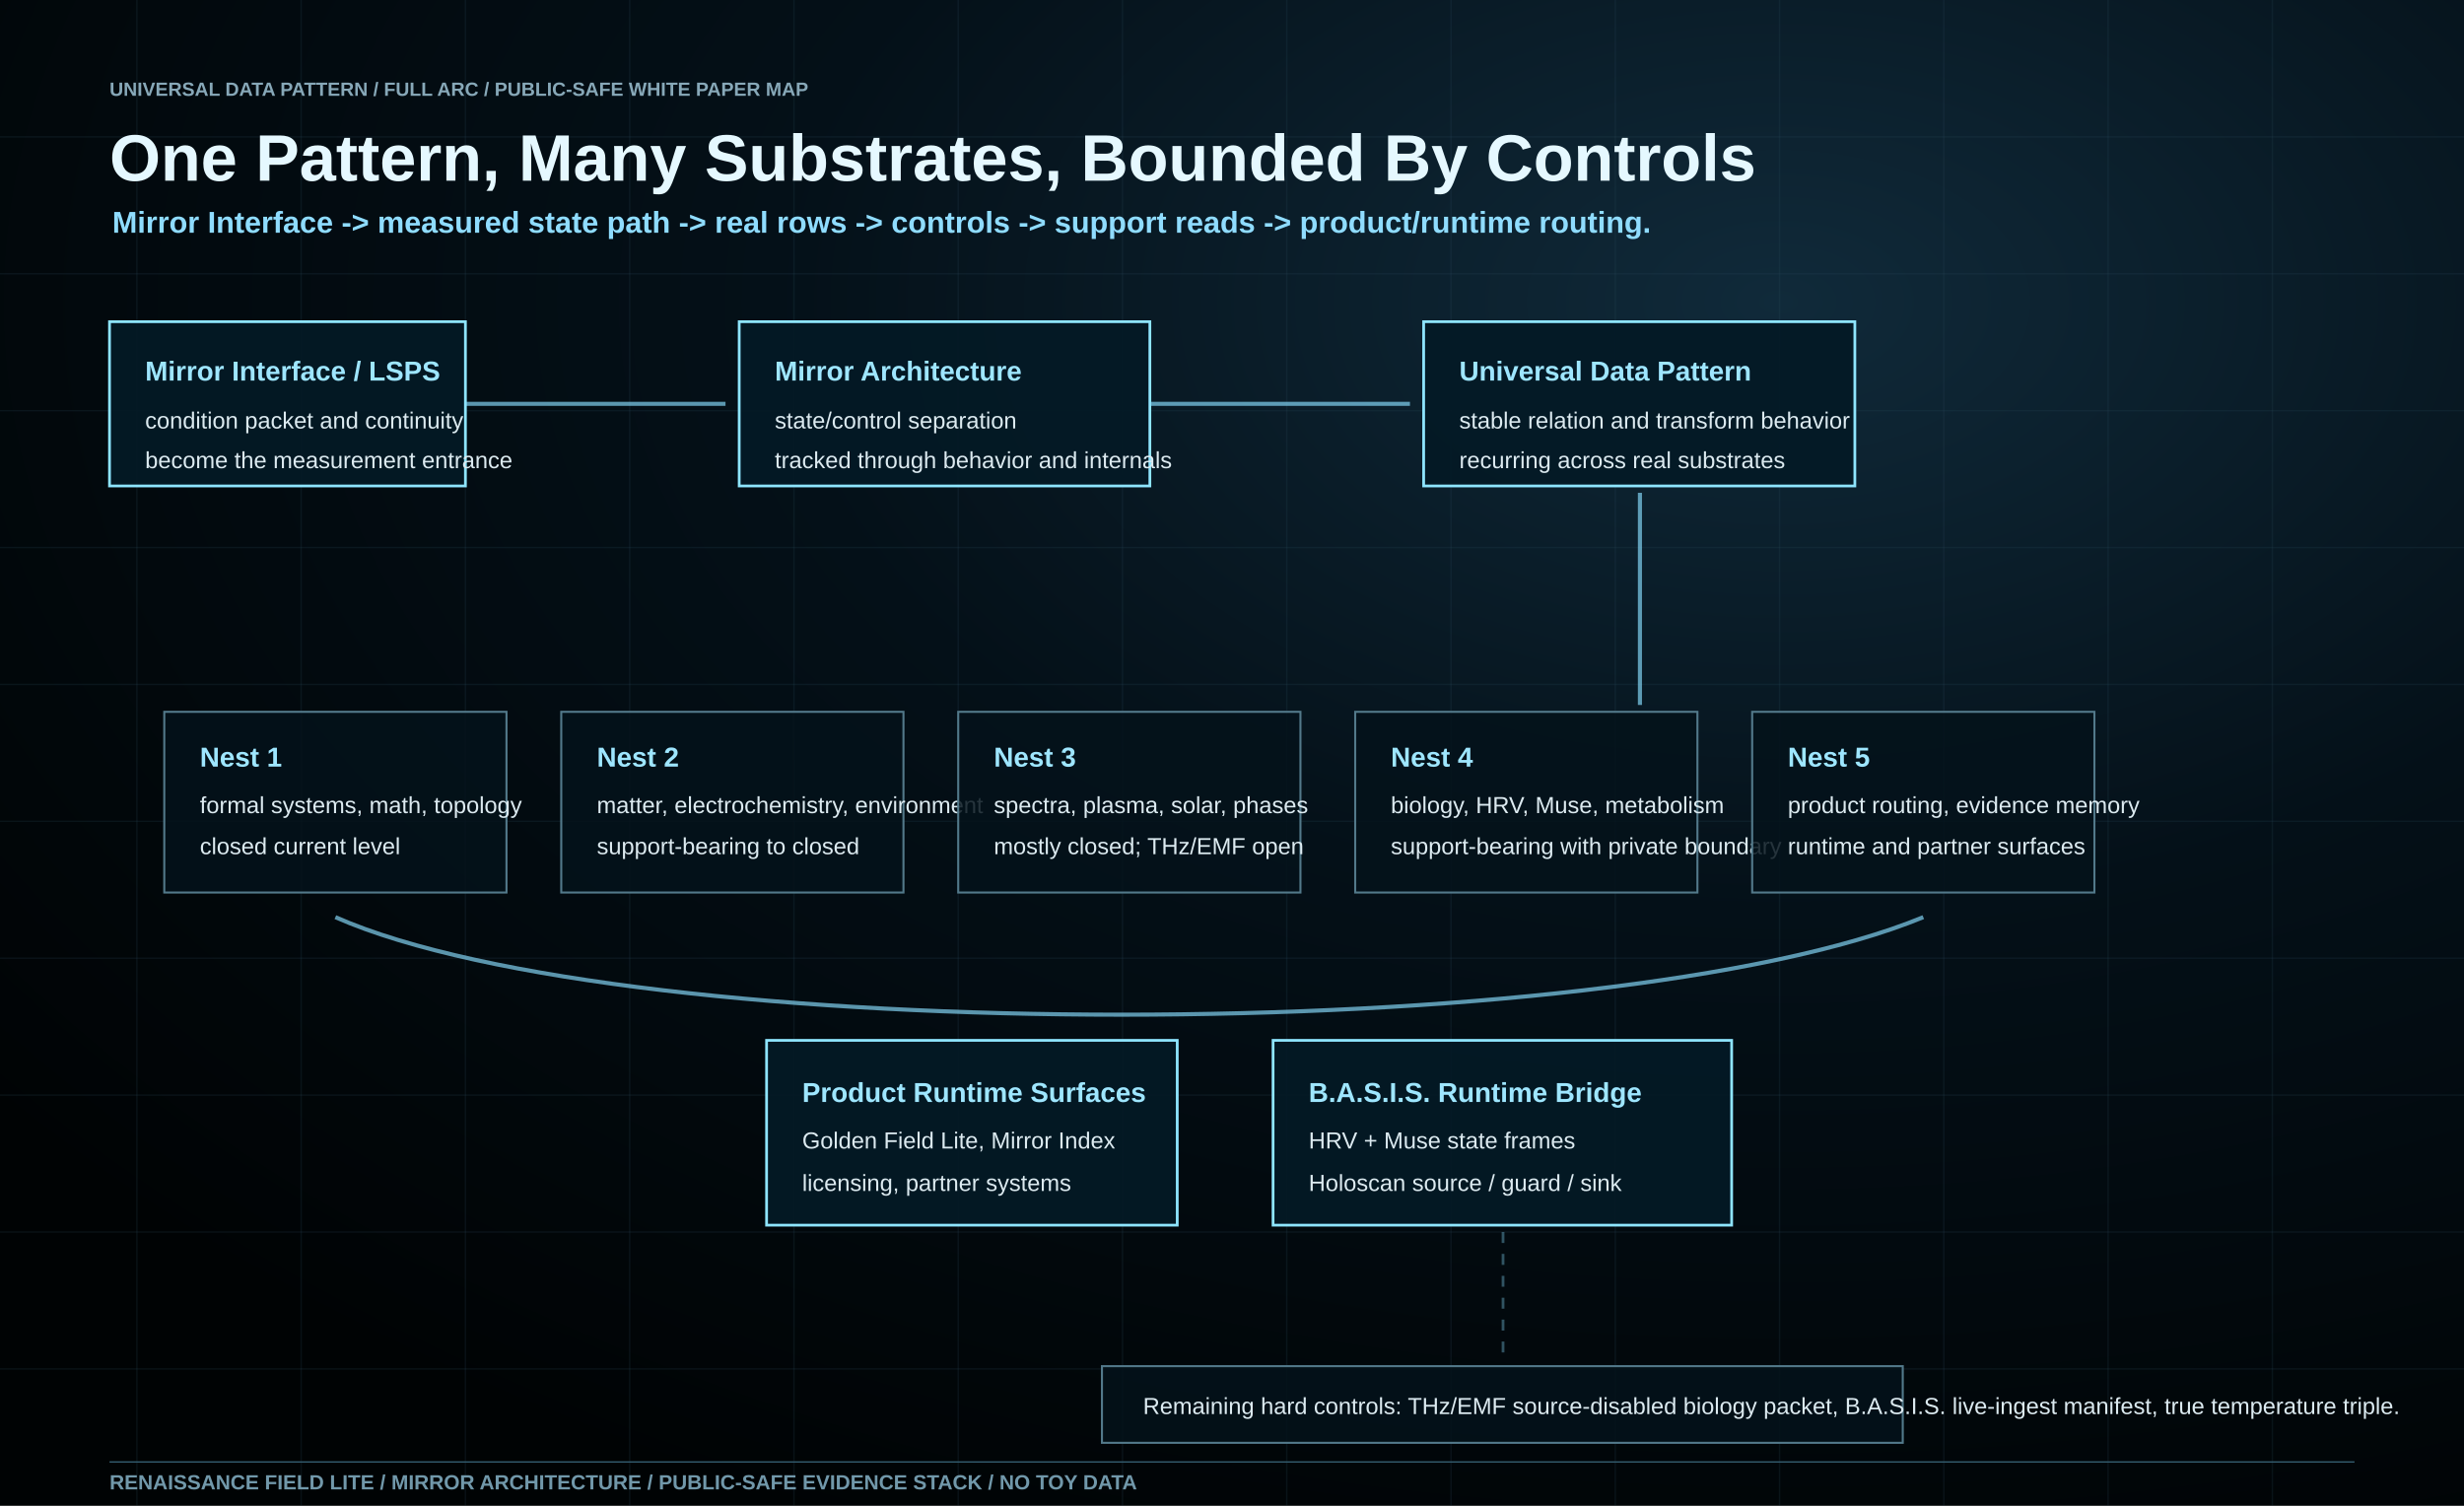
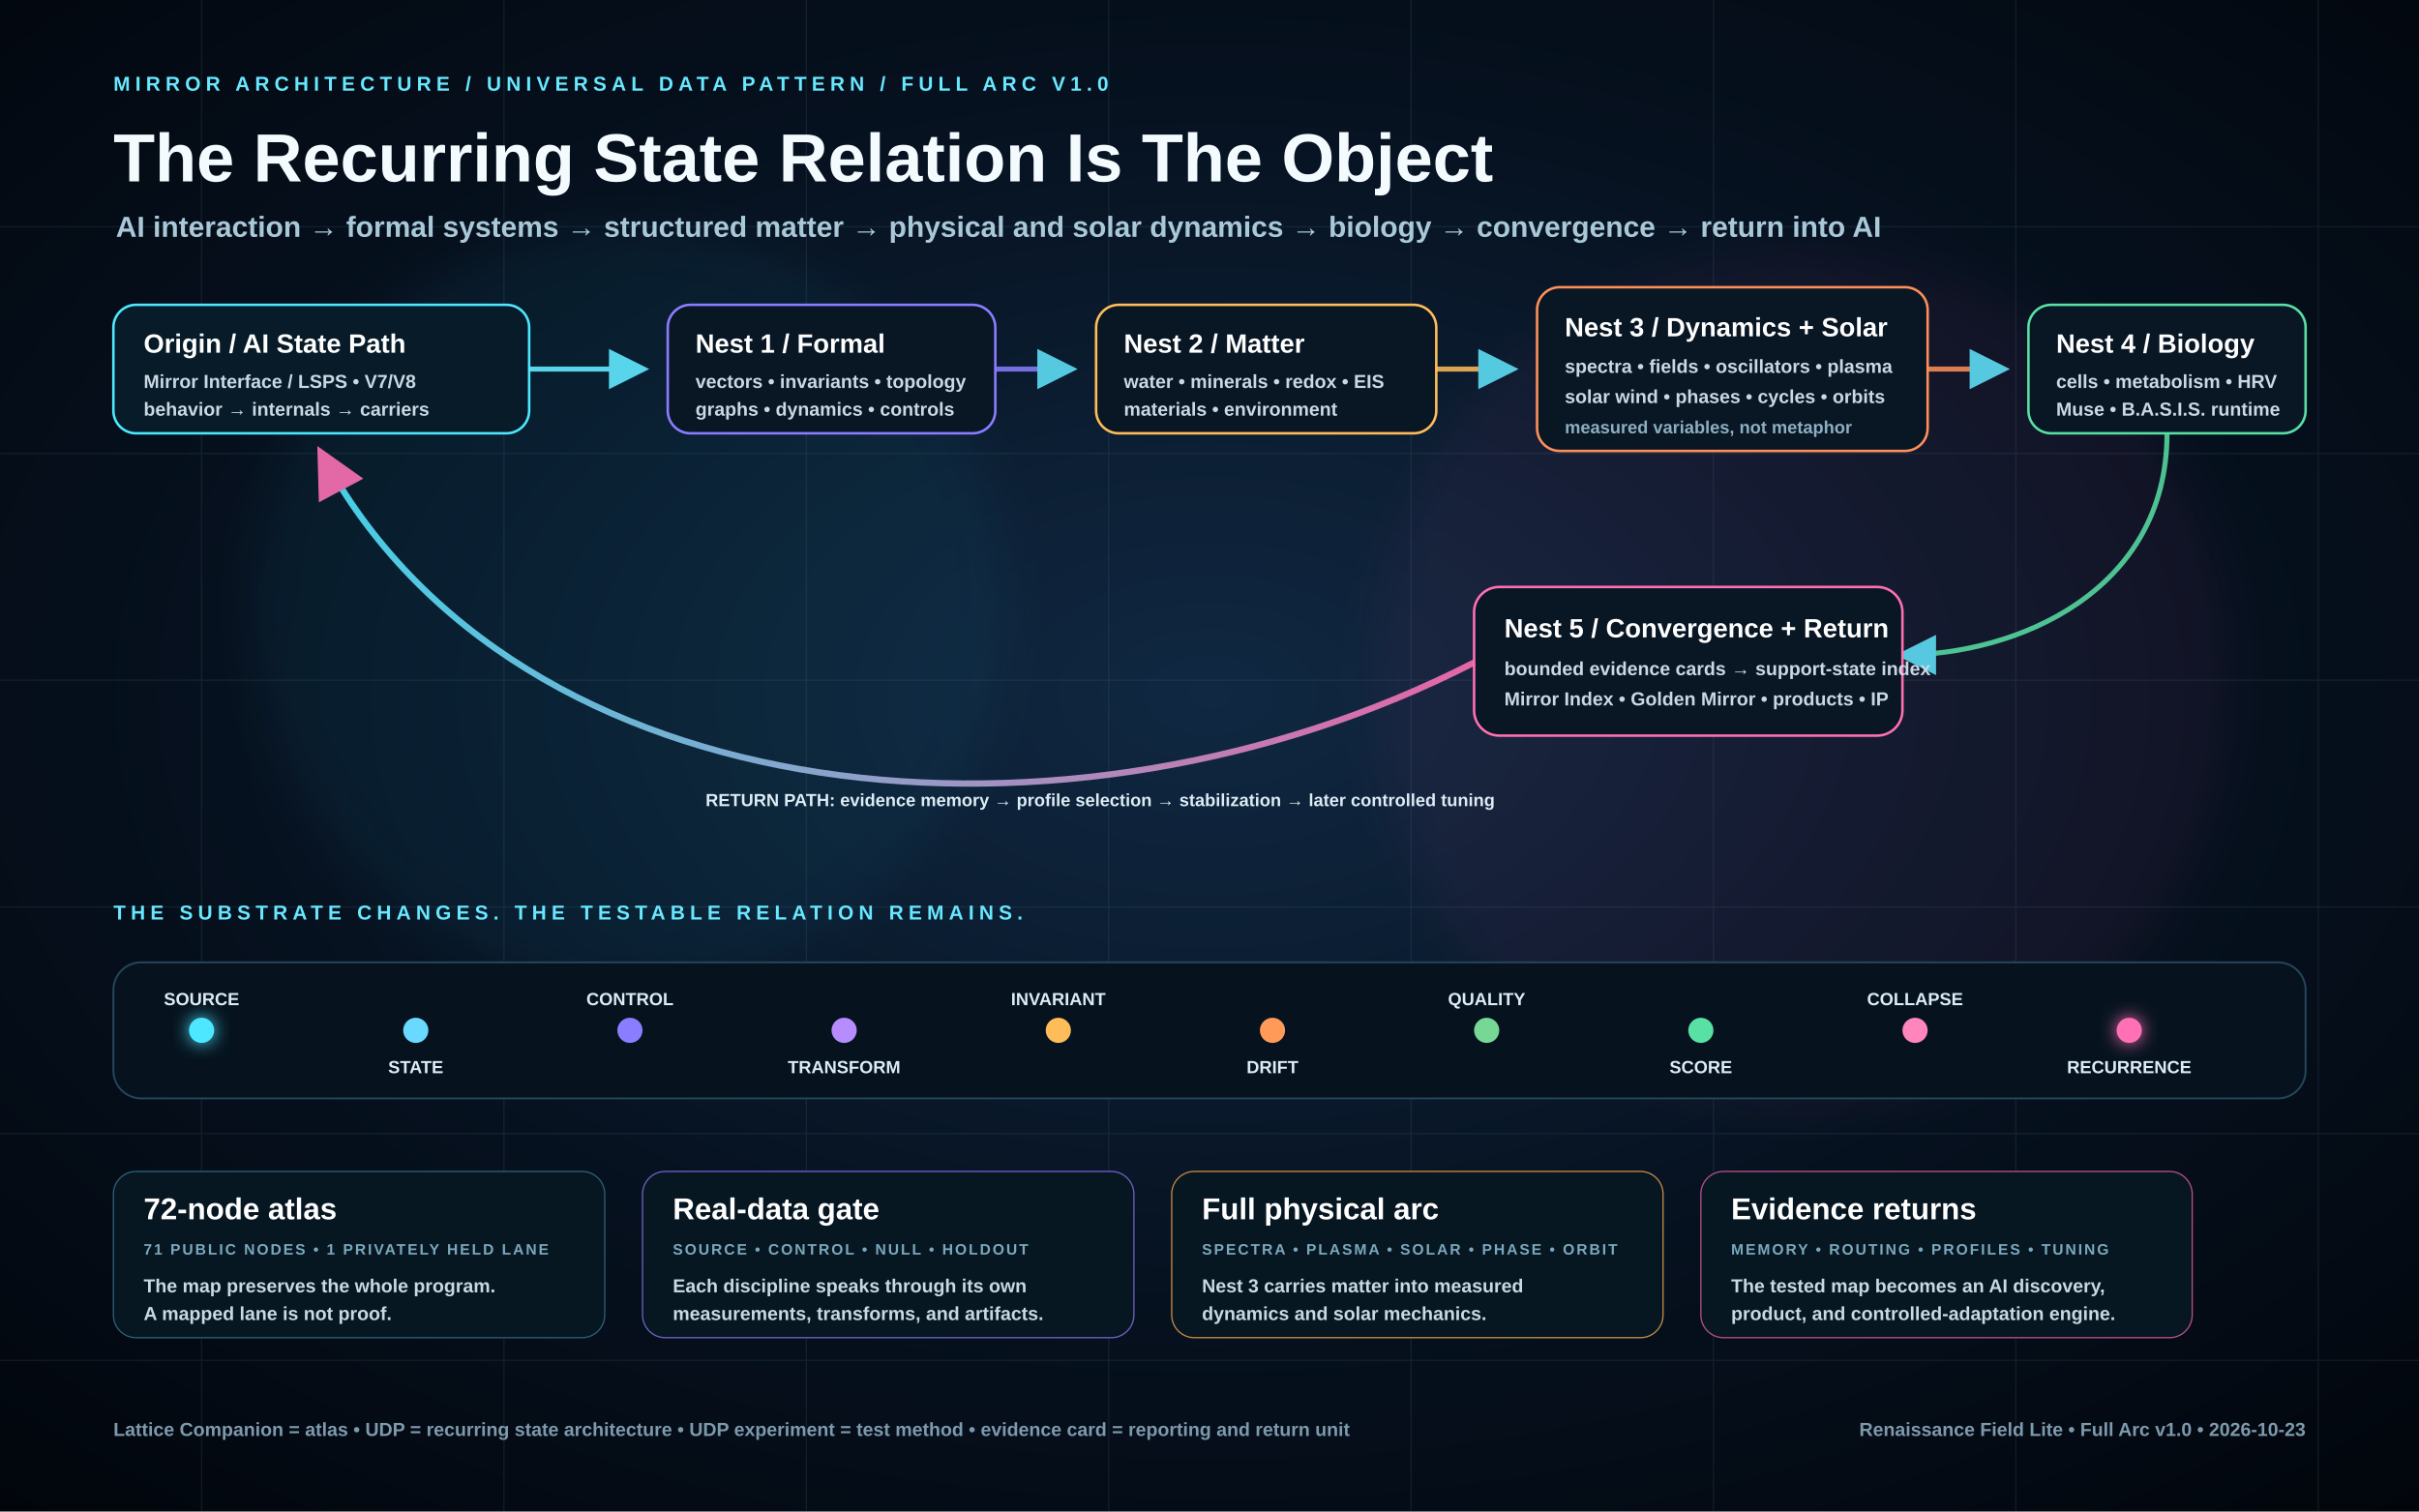
- <svg xmlns="http://www.w3.org/2000/svg" width="1800" height="1100" viewBox="0 0 1800 1100" role="img" aria-labelledby="title desc">
+ <svg xmlns="http://www.w3.org/2000/svg" width="1920" height="1200" viewBox="0 0 1920 1200" role="img" aria-labelledby="title desc">
  <defs>
-     <radialGradient id="bg" cx="72%" cy="20%" r="90%">
-       <stop offset="0%" stop-color="#102a3a" />
-       <stop offset="45%" stop-color="#041018" />
-       <stop offset="100%" stop-color="#000304" />
+     <radialGradient id="bg" cx="50%" cy="46%" r="78%">
+       <stop offset="0%" stop-color="#102842" />
+       <stop offset="52%" stop-color="#06111f" />
+       <stop offset="100%" stop-color="#010409" />
    </radialGradient>
+     <linearGradient id="rail" x1="0%" x2="100%">
+       <stop offset="0%" stop-color="#4de8ff" />
+       <stop offset="28%" stop-color="#8a7dff" />
+       <stop offset="55%" stop-color="#ffbd59" />
+       <stop offset="78%" stop-color="#58e0a5" />
+       <stop offset="100%" stop-color="#ff6fb4" />
+     </linearGradient>
+     <linearGradient id="return" x1="100%" x2="0%">
+       <stop offset="0%" stop-color="#ff6fb4" />
+       <stop offset="100%" stop-color="#4de8ff" />
+     </linearGradient>
+     <filter id="glow" x="-60%" y="-60%" width="220%" height="220%">
+       <feGaussianBlur stdDeviation="7" result="b" />
+       <feMerge>
+         <feMergeNode in="b" />
+         <feMergeNode in="SourceGraphic" />
+       </feMerge>
+     </filter>
+     <filter id="soft" x="-30%" y="-30%" width="160%" height="160%">
+       <feGaussianBlur stdDeviation="16" />
+     </filter>
+     <marker id="arrowCyan" viewBox="0 0 12 12" refX="10" refY="6" markerWidth="8" markerHeight="8" orient="auto">
+       <path d="M0,0 L12,6 L0,12 Z" fill="#61e8ff" />
+     </marker>
+     <marker id="arrowPink" viewBox="0 0 12 12" refX="10" refY="6" markerWidth="8" markerHeight="8" orient="auto">
+       <path d="M0,0 L12,6 L0,12 Z" fill="#ff73b6" />
+     </marker>
    <style>
-       .bg { fill: url(#bg); }
-       .grid { stroke: #29495a; stroke-width: 1; opacity: 0.2; }
-       .box { fill: rgba(4,18,27,0.84); stroke: #52798a; stroke-width: 1.5; }
-       .boxHot { fill: rgba(4,25,37,0.92); stroke: #8ee5ff; stroke-width: 2; }
-       .line { stroke: #88ddff; stroke-width: 3; opacity: 0.66; fill: none; }
-       .dash { stroke: #88ddff; stroke-width: 2; opacity: 0.35; fill: none; stroke-dasharray: 8 8; }
-       .title { font-family: Arial, Helvetica, sans-serif; fill: #e5f8ff; font-size: 48px; font-weight: 900; letter-spacing: 0; }
-       .subtitle { font-family: Arial, Helvetica, sans-serif; fill: #8fdcff; font-size: 22px; font-weight: 700; letter-spacing: 0; }
-       .label { font-family: Arial, Helvetica, sans-serif; fill: #9ee6ff; font-size: 20px; font-weight: 900; letter-spacing: 0; }
-       .text { font-family: Arial, Helvetica, sans-serif; fill: #dceaf0; font-size: 17px; font-weight: 500; letter-spacing: 0; }
-       .small { font-family: Arial, Helvetica, sans-serif; fill: #87a8b8; font-size: 14px; font-weight: 700; letter-spacing: 0; }
-       .footer { font-family: Arial, Helvetica, sans-serif; fill: #7198aa; font-size: 15px; font-weight: 800; letter-spacing: 0; }
+       .kicker{font-family:Arial,Helvetica,sans-serif;font-size:16px;font-weight:800;letter-spacing:4px;fill:#67e8ff}
+       .title{font-family:Arial,Helvetica,sans-serif;font-size:54px;font-weight:900;fill:#f3fbff}
+       .subtitle{font-family:Arial,Helvetica,sans-serif;font-size:23px;font-weight:600;fill:#a9c8d8}
+       .nodeTitle{font-family:Arial,Helvetica,sans-serif;font-size:21px;font-weight:900;fill:#ffffff}
+       .nodeText{font-family:Arial,Helvetica,sans-serif;font-size:15px;font-weight:600;fill:#c9d9e4}
+       .small{font-family:Arial,Helvetica,sans-serif;font-size:14px;font-weight:700;fill:#8eafc3}
+       .chip{font-family:Arial,Helvetica,sans-serif;font-size:14px;font-weight:800;fill:#dcecf4}
+       .metric{font-family:Arial,Helvetica,sans-serif;font-size:24px;font-weight:900;fill:#ffffff}
+       .metricLabel{font-family:Arial,Helvetica,sans-serif;font-size:12px;font-weight:800;letter-spacing:1.5px;fill:#7ba8bd}
+       .footer{font-family:Arial,Helvetica,sans-serif;font-size:15px;font-weight:700;fill:#7d9aad}
+       .node{fill:#091624;stroke-width:2}
    </style>
  </defs>
-   <rect class="bg" width="1800" height="1100" />
-   <g>
-     <path class="grid" d="M100 0v1100M220 0v1100M340 0v1100M460 0v1100M580 0v1100M700 0v1100M820 0v1100M940 0v1100M1060 0v1100M1180 0v1100M1300 0v1100M1420 0v1100M1540 0v1100M1660 0v1100" />
-     <path class="grid" d="M0 100h1800M0 200h1800M0 300h1800M0 400h1800M0 500h1800M0 600h1800M0 700h1800M0 800h1800M0 900h1800M0 1000h1800" />
+   <rect width="1920" height="1200" fill="url(#bg)" />
+   <circle cx="500" cy="480" r="300" fill="#1b86a8" opacity="0.08" filter="url(#soft)" />
+   <circle cx="1430" cy="540" r="340" fill="#b2438e" opacity="0.07" filter="url(#soft)" />
+   <g opacity="0.16" stroke="#5a7890" stroke-width="1">
+     <path d="M0 180H1920M0 360H1920M0 540H1920M0 720H1920M0 900H1920M0 1080H1920" />
+     <path d="M160 0V1200M400 0V1200M640 0V1200M880 0V1200M1120 0V1200M1360 0V1200M1600 0V1200M1840 0V1200" />
  </g>
-   <text class="small" x="80" y="70">UNIVERSAL DATA PATTERN / FULL ARC / PUBLIC-SAFE WHITE PAPER MAP</text>
-   <text class="title" x="80" y="132">One Pattern, Many Substrates, Bounded By Controls</text>
-   <text class="subtitle" x="82" y="170">Mirror Interface -&gt; measured state path -&gt; real rows -&gt; controls -&gt; support reads -&gt; product/runtime routing.</text>
-   <rect class="boxHot" x="80" y="235" width="260" height="120" />
-   <text class="label" x="106" y="278">Mirror Interface / LSPS</text>
-   <text class="text" x="106" y="313">condition packet and continuity</text>
-   <text class="text" x="106" y="342">become the measurement entrance</text>
-   <path class="line" d="M340 295 C420 295,450 295,530 295" />
-   <rect class="boxHot" x="540" y="235" width="300" height="120" />
-   <text class="label" x="566" y="278">Mirror Architecture</text>
-   <text class="text" x="566" y="313">state/control separation</text>
-   <text class="text" x="566" y="342">tracked through behavior and internals</text>
-   <path class="line" d="M840 295 C920 295,950 295,1030 295" />
-   <rect class="boxHot" x="1040" y="235" width="315" height="120" />
-   <text class="label" x="1066" y="278">Universal Data Pattern</text>
-   <text class="text" x="1066" y="313">stable relation and transform behavior</text>
-   <text class="text" x="1066" y="342">recurring across real substrates</text>
-   <path class="line" d="M1198 360 C1198 430,1198 450,1198 515" />
-   <rect class="box" x="120" y="520" width="250" height="132" />
-   <text class="label" x="146" y="560">Nest 1</text>
-   <text class="text" x="146" y="594">formal systems, math, topology</text>
-   <text class="text" x="146" y="624">closed current level</text>
-   <rect class="box" x="410" y="520" width="250" height="132" />
-   <text class="label" x="436" y="560">Nest 2</text>
-   <text class="text" x="436" y="594">matter, electrochemistry, environment</text>
-   <text class="text" x="436" y="624">support-bearing to closed</text>
-   <rect class="box" x="700" y="520" width="250" height="132" />
-   <text class="label" x="726" y="560">Nest 3</text>
-   <text class="text" x="726" y="594">spectra, plasma, solar, phases</text>
-   <text class="text" x="726" y="624">mostly closed; THz/EMF open</text>
-   <rect class="box" x="990" y="520" width="250" height="132" />
-   <text class="label" x="1016" y="560">Nest 4</text>
-   <text class="text" x="1016" y="594">biology, HRV, Muse, metabolism</text>
-   <text class="text" x="1016" y="624">support-bearing with private boundary</text>
-   <rect class="box" x="1280" y="520" width="250" height="132" />
-   <text class="label" x="1306" y="560">Nest 5</text>
-   <text class="text" x="1306" y="594">product routing, evidence memory</text>
-   <text class="text" x="1306" y="624">runtime and partner surfaces</text>
-   <path class="line" d="M245 670 C460 765,1175 765,1405 670" />
-   <rect class="boxHot" x="560" y="760" width="300" height="135" />
-   <text class="label" x="586" y="805">Product Runtime Surfaces</text>
-   <text class="text" x="586" y="839">Golden Field Lite, Mirror Index</text>
-   <text class="text" x="586" y="870">licensing, partner systems</text>
-   <rect class="boxHot" x="930" y="760" width="335" height="135" />
-   <text class="label" x="956" y="805">B.A.S.I.S. Runtime Bridge</text>
-   <text class="text" x="956" y="839">HRV + Muse state frames</text>
-   <text class="text" x="956" y="870">Holoscan source / guard / sink</text>
-   <path class="dash" d="M1098 900 C1098 945,1098 955,1098 995" />
-   <rect class="box" x="805" y="998" width="585" height="56" />
-   <text class="text" x="835" y="1033">Remaining hard controls: THz/EMF source-disabled biology packet, B.A.S.I.S. live-ingest manifest, true temperature triple.</text>
-   <line x1="80" y1="1068" x2="1720" y2="1068" stroke="#345d70" stroke-width="1" />
-   <text class="footer" x="80" y="1088">RENAISSANCE FIELD LITE / MIRROR ARCHITECTURE / PUBLIC-SAFE EVIDENCE STACK / NO TOY DATA</text>
+   <text x="90" y="72" class="kicker">MIRROR ARCHITECTURE / UNIVERSAL DATA PATTERN / FULL ARC V1.0</text>
+   <text x="90" y="144" class="title">The Recurring State Relation Is The Object</text>
+   <text x="92" y="188" class="subtitle">AI interaction → formal systems → structured matter → physical and solar dynamics → biology → convergence → return into AI</text>
+   <g transform="translate(90 242)">
+     <rect width="330" height="102" rx="18" fill="#071b28" stroke="#4de8ff" stroke-width="2" />
+     <text x="24" y="38" class="nodeTitle">Origin / AI State Path</text>
+     <text x="24" y="66" class="nodeText">Mirror Interface / LSPS • V7/V8</text>
+     <text x="24" y="88" class="nodeText">behavior → internals → carriers</text>
+   </g>
+   <path d="M420 293 H510" stroke="#61e8ff" stroke-width="4" marker-end="url(#arrowCyan)" opacity="0.9" />
+   <g transform="translate(530 242)">
+     <rect width="260" height="102" rx="18" class="node" stroke="#8a7dff" />
+     <text x="22" y="38" class="nodeTitle">Nest 1 / Formal</text>
+     <text x="22" y="66" class="nodeText">vectors • invariants • topology</text>
+     <text x="22" y="88" class="nodeText">graphs • dynamics • controls</text>
+   </g>
+   <path d="M790 293 H850" stroke="#8a7dff" stroke-width="4" marker-end="url(#arrowCyan)" opacity="0.85" />
+   <g transform="translate(870 242)">
+     <rect width="270" height="102" rx="18" class="node" stroke="#ffbd59" />
+     <text x="22" y="38" class="nodeTitle">Nest 2 / Matter</text>
+     <text x="22" y="66" class="nodeText">water • minerals • redox • EIS</text>
+     <text x="22" y="88" class="nodeText">materials • environment</text>
+   </g>
+   <path d="M1140 293 H1200" stroke="#ffbd59" stroke-width="4" marker-end="url(#arrowCyan)" opacity="0.85" />
+   <g transform="translate(1220 228)">
+     <rect width="310" height="130" rx="18" class="node" stroke="#ff8f59" />
+     <text x="22" y="39" class="nodeTitle">Nest 3 / Dynamics + Solar</text>
+     <text x="22" y="68" class="nodeText">spectra • fields • oscillators • plasma</text>
+     <text x="22" y="92" class="nodeText">solar wind • phases • cycles • orbits</text>
+     <text x="22" y="116" class="small">measured variables, not metaphor</text>
+   </g>
+   <path d="M1530 293 H1590" stroke="#ff8f59" stroke-width="4" marker-end="url(#arrowCyan)" opacity="0.85" />
+   <g transform="translate(1610 242)">
+     <rect width="220" height="102" rx="18" class="node" stroke="#58e0a5" />
+     <text x="22" y="38" class="nodeTitle">Nest 4 / Biology</text>
+     <text x="22" y="66" class="nodeText">cells • metabolism • HRV</text>
+     <text x="22" y="88" class="nodeText">Muse • B.A.S.I.S. runtime</text>
+   </g>
+   <path d="M1720 344 C1720 470 1600 520 1510 520" fill="none" stroke="#58e0a5" stroke-width="4" marker-end="url(#arrowCyan)" opacity="0.85" />
+   <g transform="translate(1170 466)">
+     <rect width="340" height="118" rx="20" class="node" stroke="#ff6fb4" />
+     <text x="24" y="40" class="nodeTitle">Nest 5 / Convergence + Return</text>
+     <text x="24" y="70" class="nodeText">bounded evidence cards → support-state index</text>
+     <text x="24" y="94" class="nodeText">Mirror Index • Golden Mirror • products • IP</text>
+   </g>
+   <path d="M1170 526 C850 690 410 650 255 360" fill="none" stroke="url(#return)" stroke-width="5" marker-end="url(#arrowPink)" opacity="0.88" />
+   <text x="560" y="640" class="chip" fill="#f7b7d8">RETURN PATH: evidence memory → profile selection → stabilization → later controlled tuning</text>
+   <g transform="translate(90 730)">
+     <text x="0" y="0" class="kicker">THE SUBSTRATE CHANGES. THE TESTABLE RELATION REMAINS.</text>
+     <rect x="0" y="34" width="1740" height="108" rx="22" fill="#06131f" stroke="#25465a" stroke-width="1.5" />
+     <path d="M40 88 H1700" stroke="url(#rail)" stroke-width="5" opacity="0.9" />
+     <g>
+       <circle cx="70" cy="88" r="10" fill="#4de8ff" filter="url(#glow)" />
+       <circle cx="240" cy="88" r="10" fill="#69d9ff" />
+       <circle cx="410" cy="88" r="10" fill="#8a7dff" />
+       <circle cx="580" cy="88" r="10" fill="#b68cff" />
+       <circle cx="750" cy="88" r="10" fill="#ffbd59" />
+       <circle cx="920" cy="88" r="10" fill="#ff9a59" />
+       <circle cx="1090" cy="88" r="10" fill="#76d894" />
+       <circle cx="1260" cy="88" r="10" fill="#58e0a5" />
+       <circle cx="1430" cy="88" r="10" fill="#ff85bd" />
+       <circle cx="1600" cy="88" r="10" fill="#ff6fb4" filter="url(#glow)" />
+     </g>
+     <g class="chip" text-anchor="middle">
+       <text x="70" y="68">SOURCE</text>
+       <text x="240" y="122">STATE</text>
+       <text x="410" y="68">CONTROL</text>
+       <text x="580" y="122">TRANSFORM</text>
+       <text x="750" y="68">INVARIANT</text>
+       <text x="920" y="122">DRIFT</text>
+       <text x="1090" y="68">QUALITY</text>
+       <text x="1260" y="122">SCORE</text>
+       <text x="1430" y="68">COLLAPSE</text>
+       <text x="1600" y="122">RECURRENCE</text>
+     </g>
+   </g>
+   <g transform="translate(90 930)">
+     <rect width="390" height="132" rx="18" fill="#071722" stroke="#2d6077" />
+     <text x="24" y="38" class="metric">72-node atlas</text>
+     <text x="24" y="66" class="metricLabel">71 PUBLIC NODES • 1 PRIVATELY HELD LANE</text>
+     <text x="24" y="96" class="nodeText">The map preserves the whole program.</text>
+     <text x="24" y="118" class="nodeText">A mapped lane is not proof.</text>
+   </g>
+   <g transform="translate(510 930)">
+     <rect width="390" height="132" rx="18" fill="#071722" stroke="#6c62c6" />
+     <text x="24" y="38" class="metric">Real-data gate</text>
+     <text x="24" y="66" class="metricLabel">SOURCE • CONTROL • NULL • HOLDOUT</text>
+     <text x="24" y="96" class="nodeText">Each discipline speaks through its own</text>
+     <text x="24" y="118" class="nodeText">measurements, transforms, and artifacts.</text>
+   </g>
+   <g transform="translate(930 930)">
+     <rect width="390" height="132" rx="18" fill="#071722" stroke="#c88a42" />
+     <text x="24" y="38" class="metric">Full physical arc</text>
+     <text x="24" y="66" class="metricLabel">SPECTRA • PLASMA • SOLAR • PHASE • ORBIT</text>
+     <text x="24" y="96" class="nodeText">Nest 3 carries matter into measured</text>
+     <text x="24" y="118" class="nodeText">dynamics and solar mechanics.</text>
+   </g>
+   <g transform="translate(1350 930)">
+     <rect width="390" height="132" rx="18" fill="#071722" stroke="#ba4e88" />
+     <text x="24" y="38" class="metric">Evidence returns</text>
+     <text x="24" y="66" class="metricLabel">MEMORY • ROUTING • PROFILES • TUNING</text>
+     <text x="24" y="96" class="nodeText">The tested map becomes an AI discovery,</text>
+     <text x="24" y="118" class="nodeText">product, and controlled-adaptation engine.</text>
+   </g>
+   <text x="90" y="1140" class="footer">Lattice Companion = atlas • UDP = recurring state architecture • UDP experiment = test method • evidence card = reporting and return unit</text>
+   <text x="1830" y="1140" text-anchor="end" class="footer">Renaissance Field Lite • Full Arc v1.0 • 2026-10-23</text>
</svg>
